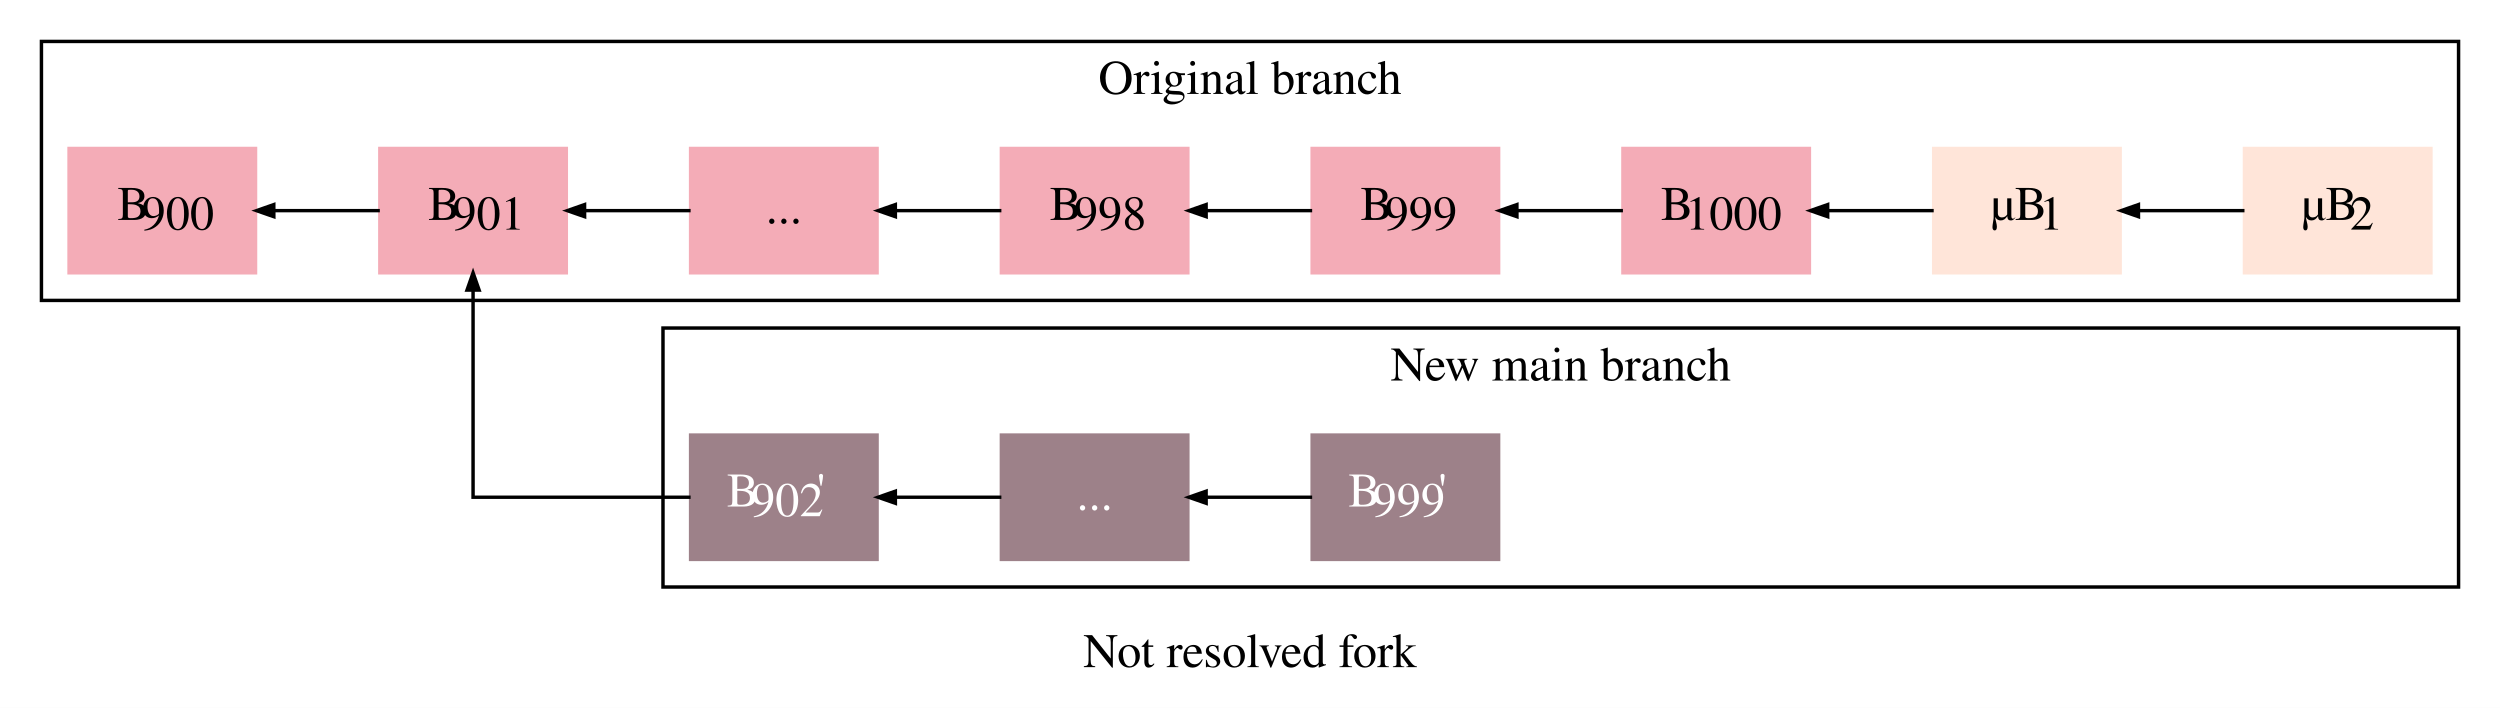
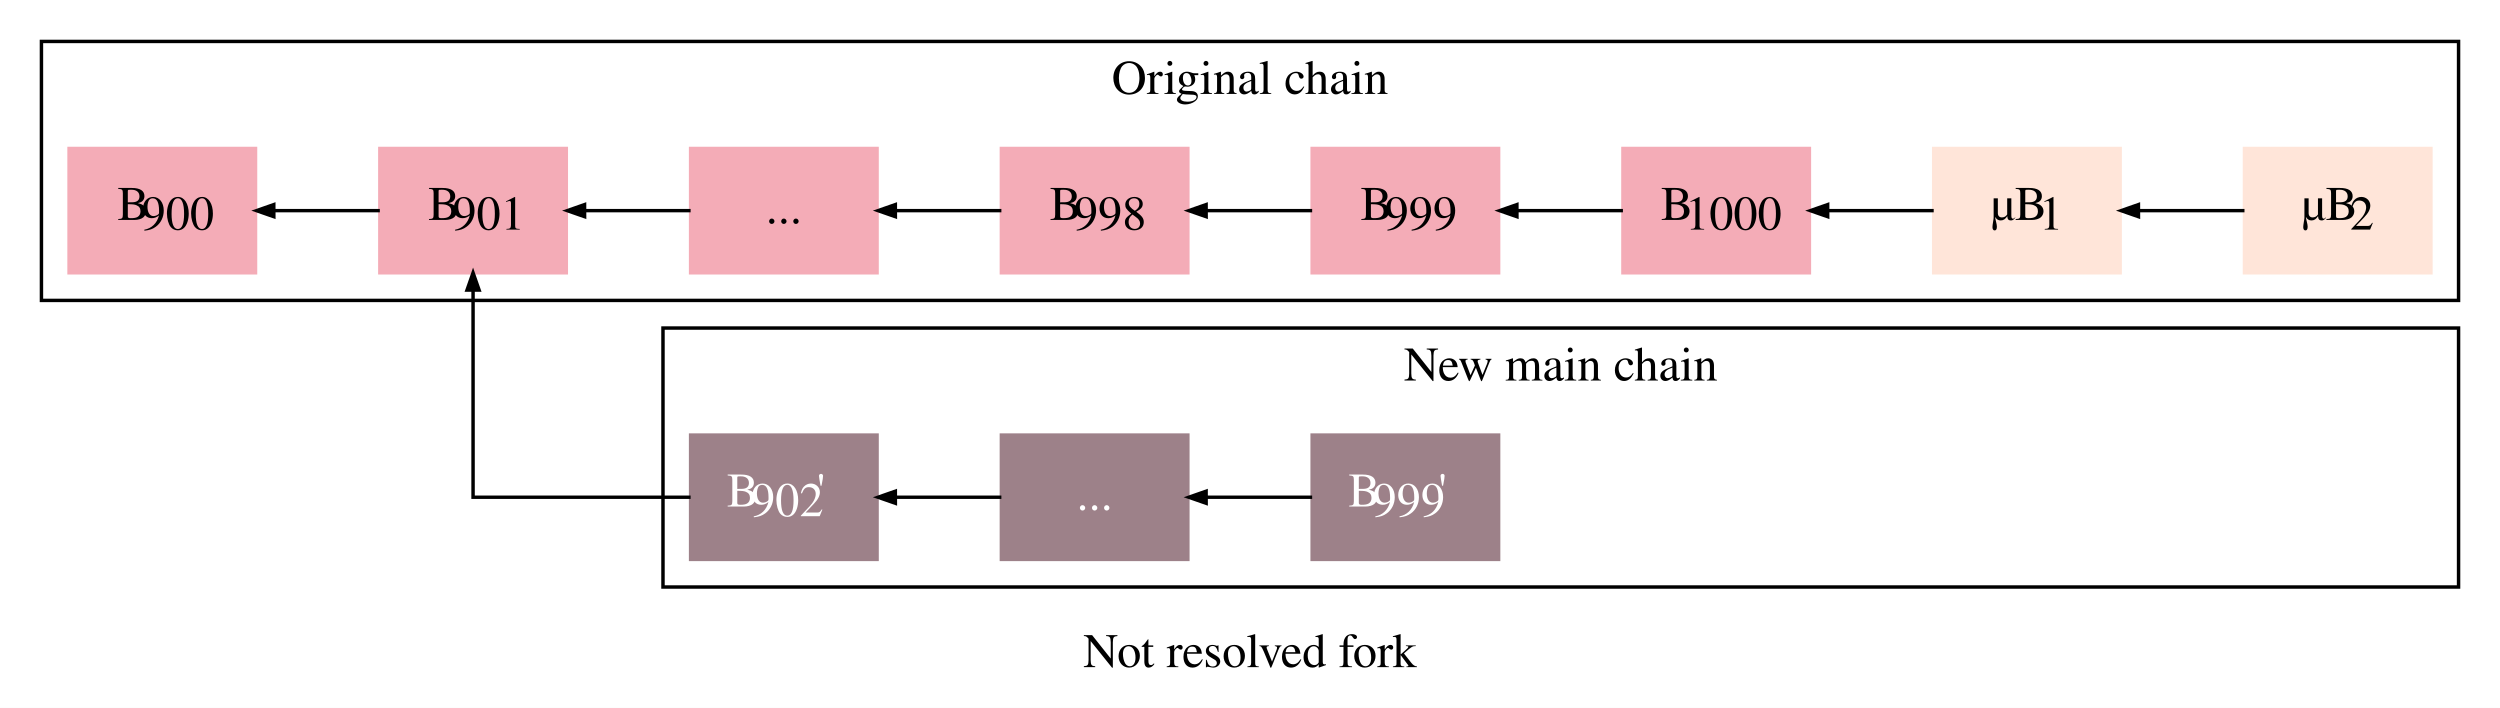
<svg xmlns="http://www.w3.org/2000/svg" width="724pt" height="205pt" viewBox="0.00 0.00 724.00 205.00">
  <g id="graph0" class="graph" transform="scale(1 1) rotate(0) translate(4 201)">
    <polygon fill="white" stroke="transparent" points="-4,4 -4,-201 720,-201 720,4 -4,4" />
    <text text-anchor="middle" x="358" y="-7.8" font-family="Times,serif" font-size="14.00">Not resolved fork</text>
    <g id="clust1" class="cluster">
      <polygon fill="none" stroke="black" points="8,-114 8,-189 708,-189 708,-114 8,-114" />
-       <text text-anchor="middle" x="358" y="-173.8" font-family="Times,serif" font-size="14.00">Original branch</text>
+       <text text-anchor="middle" x="358" y="-173.8" font-family="Times,serif" font-size="14.00">Original chain</text>
    </g>
    <g id="clust2" class="cluster">
      <polygon fill="none" stroke="black" points="188,-31 188,-106 708,-106 708,-31 188,-31" />
-       <text text-anchor="middle" x="448" y="-90.8" font-family="Times,serif" font-size="14.00">New main branch</text>
+       <text text-anchor="middle" x="448" y="-90.8" font-family="Times,serif" font-size="14.00">New main chain</text>
    </g>
    <g id="node1" class="node">
      <polygon fill="#ffe5d9" stroke="#ffe5d9" points="700,-158 646,-158 646,-122 700,-122 700,-158" />
      <text text-anchor="start" x="662.5" y="-137.3" font-family="Times,serif" font-size="14.00">µB</text>
      <text text-anchor="start" x="676.5" y="-137.3" font-family="Times,serif" baseline-shift="sub" font-size="14.00">2</text>
    </g>
    <g id="node2" class="node">
      <polygon fill="#ffe5d9" stroke="#ffe5d9" points="610,-158 556,-158 556,-122 610,-122 610,-158" />
      <text text-anchor="start" x="572.5" y="-137.3" font-family="Times,serif" font-size="14.00">µB</text>
      <text text-anchor="start" x="586.5" y="-137.3" font-family="Times,serif" baseline-shift="sub" font-size="14.00">1</text>
    </g>
    <g id="edge1" class="edge">
      <path fill="none" stroke="black" d="M646,-140C646,-140 615.29,-140 615.29,-140" />
      <polygon fill="black" stroke="black" points="615.3,-138.25 610.29,-140 615.29,-141.75 615.3,-138.25" />
    </g>
    <g id="node3" class="node">
      <polygon fill="#f4acb7" stroke="#f4acb7" points="520,-158 466,-158 466,-122 520,-122 520,-158" />
      <text text-anchor="start" x="477" y="-137.3" font-family="Times,serif" font-size="14.00">B</text>
      <text text-anchor="start" x="484" y="-137.3" font-family="Times,serif" baseline-shift="sub" font-size="14.00">1000</text>
    </g>
    <g id="edge2" class="edge">
      <path fill="none" stroke="black" d="M556,-140C556,-140 525.29,-140 525.29,-140" />
      <polygon fill="black" stroke="black" points="525.3,-138.25 520.29,-140 525.29,-141.75 525.3,-138.25" />
    </g>
    <g id="node4" class="node">
      <polygon fill="#f4acb7" stroke="#f4acb7" points="430,-158 376,-158 376,-122 430,-122 430,-158" />
      <text text-anchor="start" x="390" y="-137.3" font-family="Times,serif" font-size="14.00">B</text>
      <text text-anchor="start" x="397" y="-137.3" font-family="Times,serif" baseline-shift="sub" font-size="14.00">999</text>
    </g>
    <g id="edge3" class="edge">
      <path fill="none" stroke="black" d="M466,-140C466,-140 435.29,-140 435.29,-140" />
      <polygon fill="black" stroke="black" points="435.3,-138.25 430.29,-140 435.29,-141.75 435.3,-138.25" />
    </g>
    <g id="node5" class="node">
      <polygon fill="#f4acb7" stroke="#f4acb7" points="340,-158 286,-158 286,-122 340,-122 340,-158" />
      <text text-anchor="start" x="300" y="-137.3" font-family="Times,serif" font-size="14.00">B</text>
      <text text-anchor="start" x="307" y="-137.3" font-family="Times,serif" baseline-shift="sub" font-size="14.00">998</text>
    </g>
    <g id="edge4" class="edge">
      <path fill="none" stroke="black" d="M376,-140C376,-140 345.29,-140 345.29,-140" />
      <polygon fill="black" stroke="black" points="345.3,-138.25 340.29,-140 345.29,-141.75 345.3,-138.25" />
    </g>
    <g id="node6" class="node">
      <polygon fill="#f4acb7" stroke="#f4acb7" points="250,-158 196,-158 196,-122 250,-122 250,-158" />
      <text text-anchor="middle" x="223" y="-136.3" font-family="Times,serif" font-size="14.00">...</text>
    </g>
    <g id="edge5" class="edge">
      <path fill="none" stroke="black" d="M286,-140C286,-140 255.29,-140 255.29,-140" />
      <polygon fill="black" stroke="black" points="255.3,-138.25 250.29,-140 255.29,-141.75 255.3,-138.25" />
    </g>
    <g id="node7" class="node">
      <polygon fill="#f4acb7" stroke="#f4acb7" points="160,-158 106,-158 106,-122 160,-122 160,-158" />
      <text text-anchor="start" x="120" y="-137.3" font-family="Times,serif" font-size="14.00">B</text>
      <text text-anchor="start" x="127" y="-137.3" font-family="Times,serif" baseline-shift="sub" font-size="14.00">901</text>
    </g>
    <g id="edge6" class="edge">
      <path fill="none" stroke="black" d="M196,-140C196,-140 165.29,-140 165.29,-140" />
      <polygon fill="black" stroke="black" points="165.3,-138.25 160.29,-140 165.29,-141.75 165.3,-138.25" />
    </g>
    <g id="node8" class="node">
      <polygon fill="#f4acb7" stroke="#f4acb7" points="70,-158 16,-158 16,-122 70,-122 70,-158" />
      <text text-anchor="start" x="30" y="-137.3" font-family="Times,serif" font-size="14.00">B</text>
      <text text-anchor="start" x="37" y="-137.3" font-family="Times,serif" baseline-shift="sub" font-size="14.00">900</text>
    </g>
    <g id="edge7" class="edge">
      <path fill="none" stroke="black" d="M106,-140C106,-140 75.29,-140 75.29,-140" />
      <polygon fill="black" stroke="black" points="75.3,-138.25 70.29,-140 75.29,-141.75 75.3,-138.25" />
    </g>
    <g id="node9" class="node">
</g>
    <g id="node10" class="node">
      <polygon fill="#9d8189" stroke="#9d8189" points="430,-75 376,-75 376,-39 430,-39 430,-75" />
      <text text-anchor="start" x="386.5" y="-54.3" font-family="Times,serif" font-size="14.00" fill="#ffffff">B</text>
      <text text-anchor="start" x="393.5" y="-54.3" font-family="Times,serif" baseline-shift="sub" font-size="14.00" fill="#ffffff">999</text>
      <text text-anchor="start" x="412.5" y="-54.3" font-family="Times,serif" font-size="14.00" fill="#ffffff">'</text>
    </g>
    <g id="node11" class="node">
      <polygon fill="#9d8189" stroke="#9d8189" points="340,-75 286,-75 286,-39 340,-39 340,-75" />
      <text text-anchor="middle" x="313" y="-53.3" font-family="Times,serif" font-size="14.00" fill="#ffffff">...</text>
    </g>
    <g id="edge8" class="edge">
      <path fill="none" stroke="black" d="M376,-57C376,-57 345.29,-57 345.29,-57" />
      <polygon fill="black" stroke="black" points="345.3,-55.25 340.29,-57 345.29,-58.75 345.3,-55.25" />
    </g>
    <g id="node12" class="node">
      <polygon fill="#9d8189" stroke="#9d8189" points="250,-75 196,-75 196,-39 250,-39 250,-75" />
      <text text-anchor="start" x="206.5" y="-54.3" font-family="Times,serif" font-size="14.00" fill="#ffffff">B</text>
      <text text-anchor="start" x="213.5" y="-54.3" font-family="Times,serif" baseline-shift="sub" font-size="14.00" fill="#ffffff">902</text>
      <text text-anchor="start" x="232.5" y="-54.3" font-family="Times,serif" font-size="14.00" fill="#ffffff">'</text>
    </g>
    <g id="edge9" class="edge">
      <path fill="none" stroke="black" d="M286,-57C286,-57 255.29,-57 255.29,-57" />
      <polygon fill="black" stroke="black" points="255.3,-55.25 250.29,-57 255.29,-58.75 255.3,-55.25" />
    </g>
    <g id="edge10" class="edge">
      <path fill="none" stroke="black" d="M196,-57C196,-57 133,-57 133,-57 133,-57 133,-117 133,-117" />
      <polygon fill="black" stroke="black" points="131.25,-117 133,-122 134.75,-117 131.25,-117" />
    </g>
  </g>
</svg>
